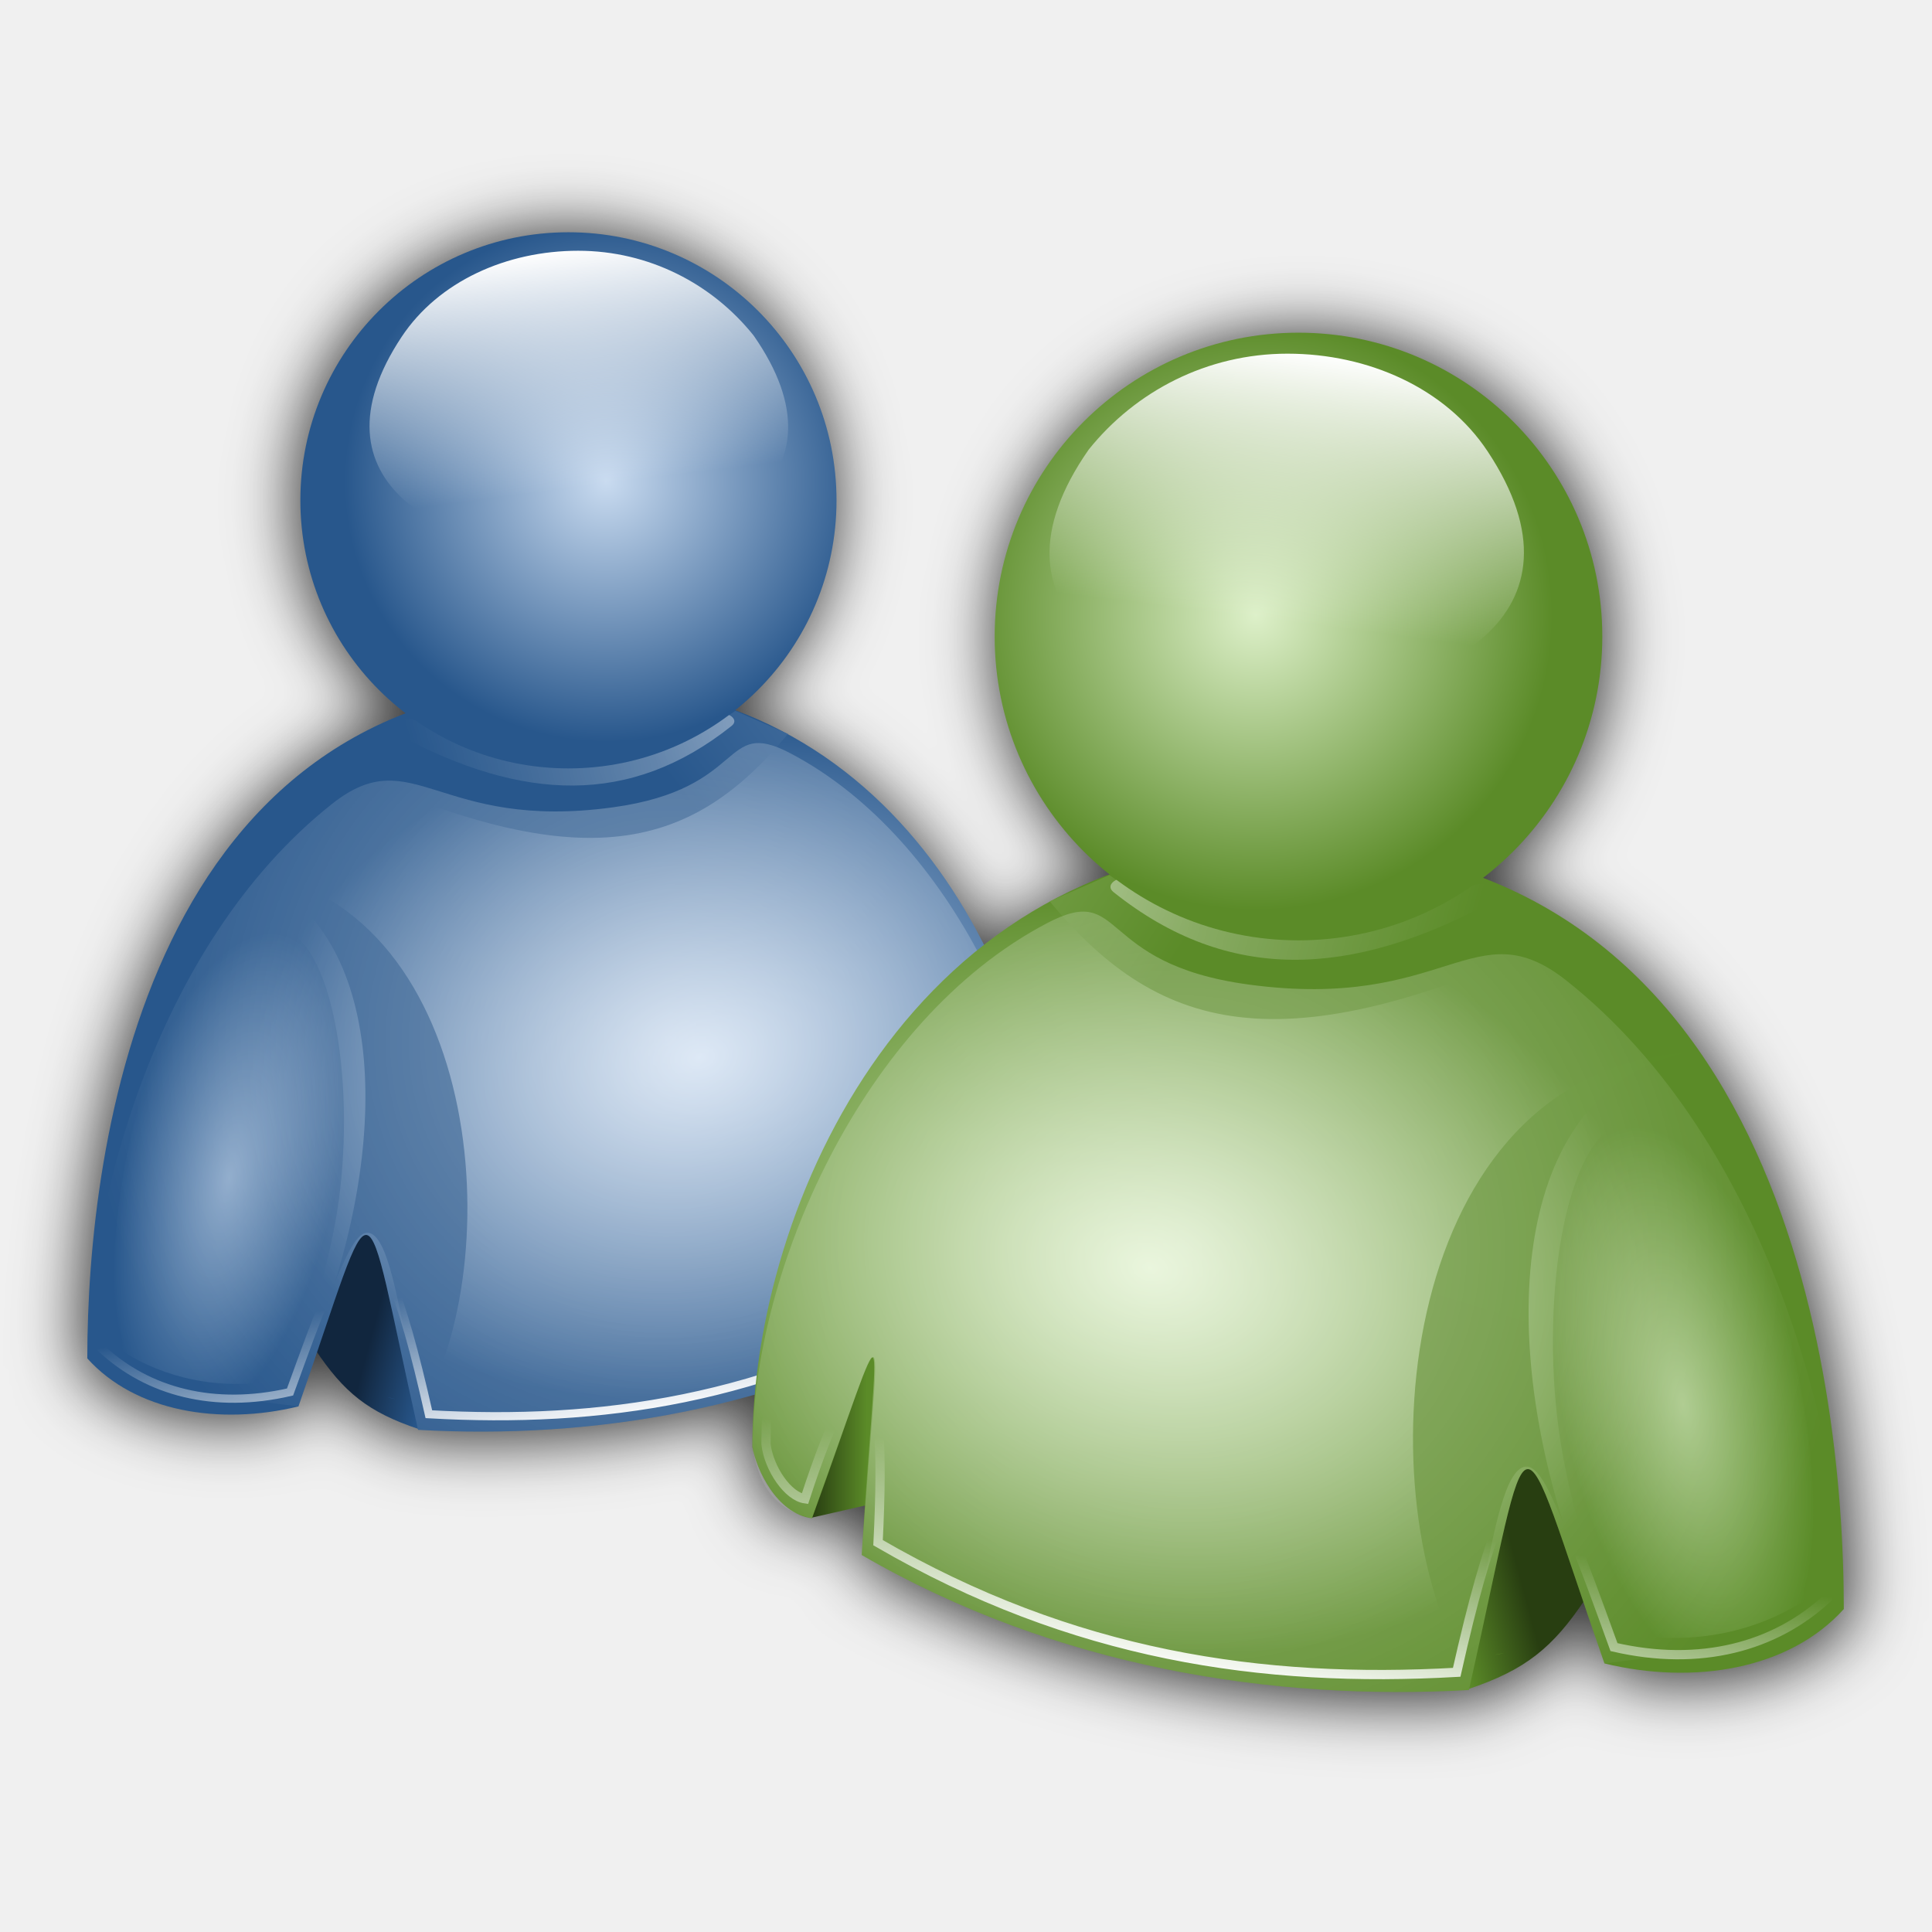
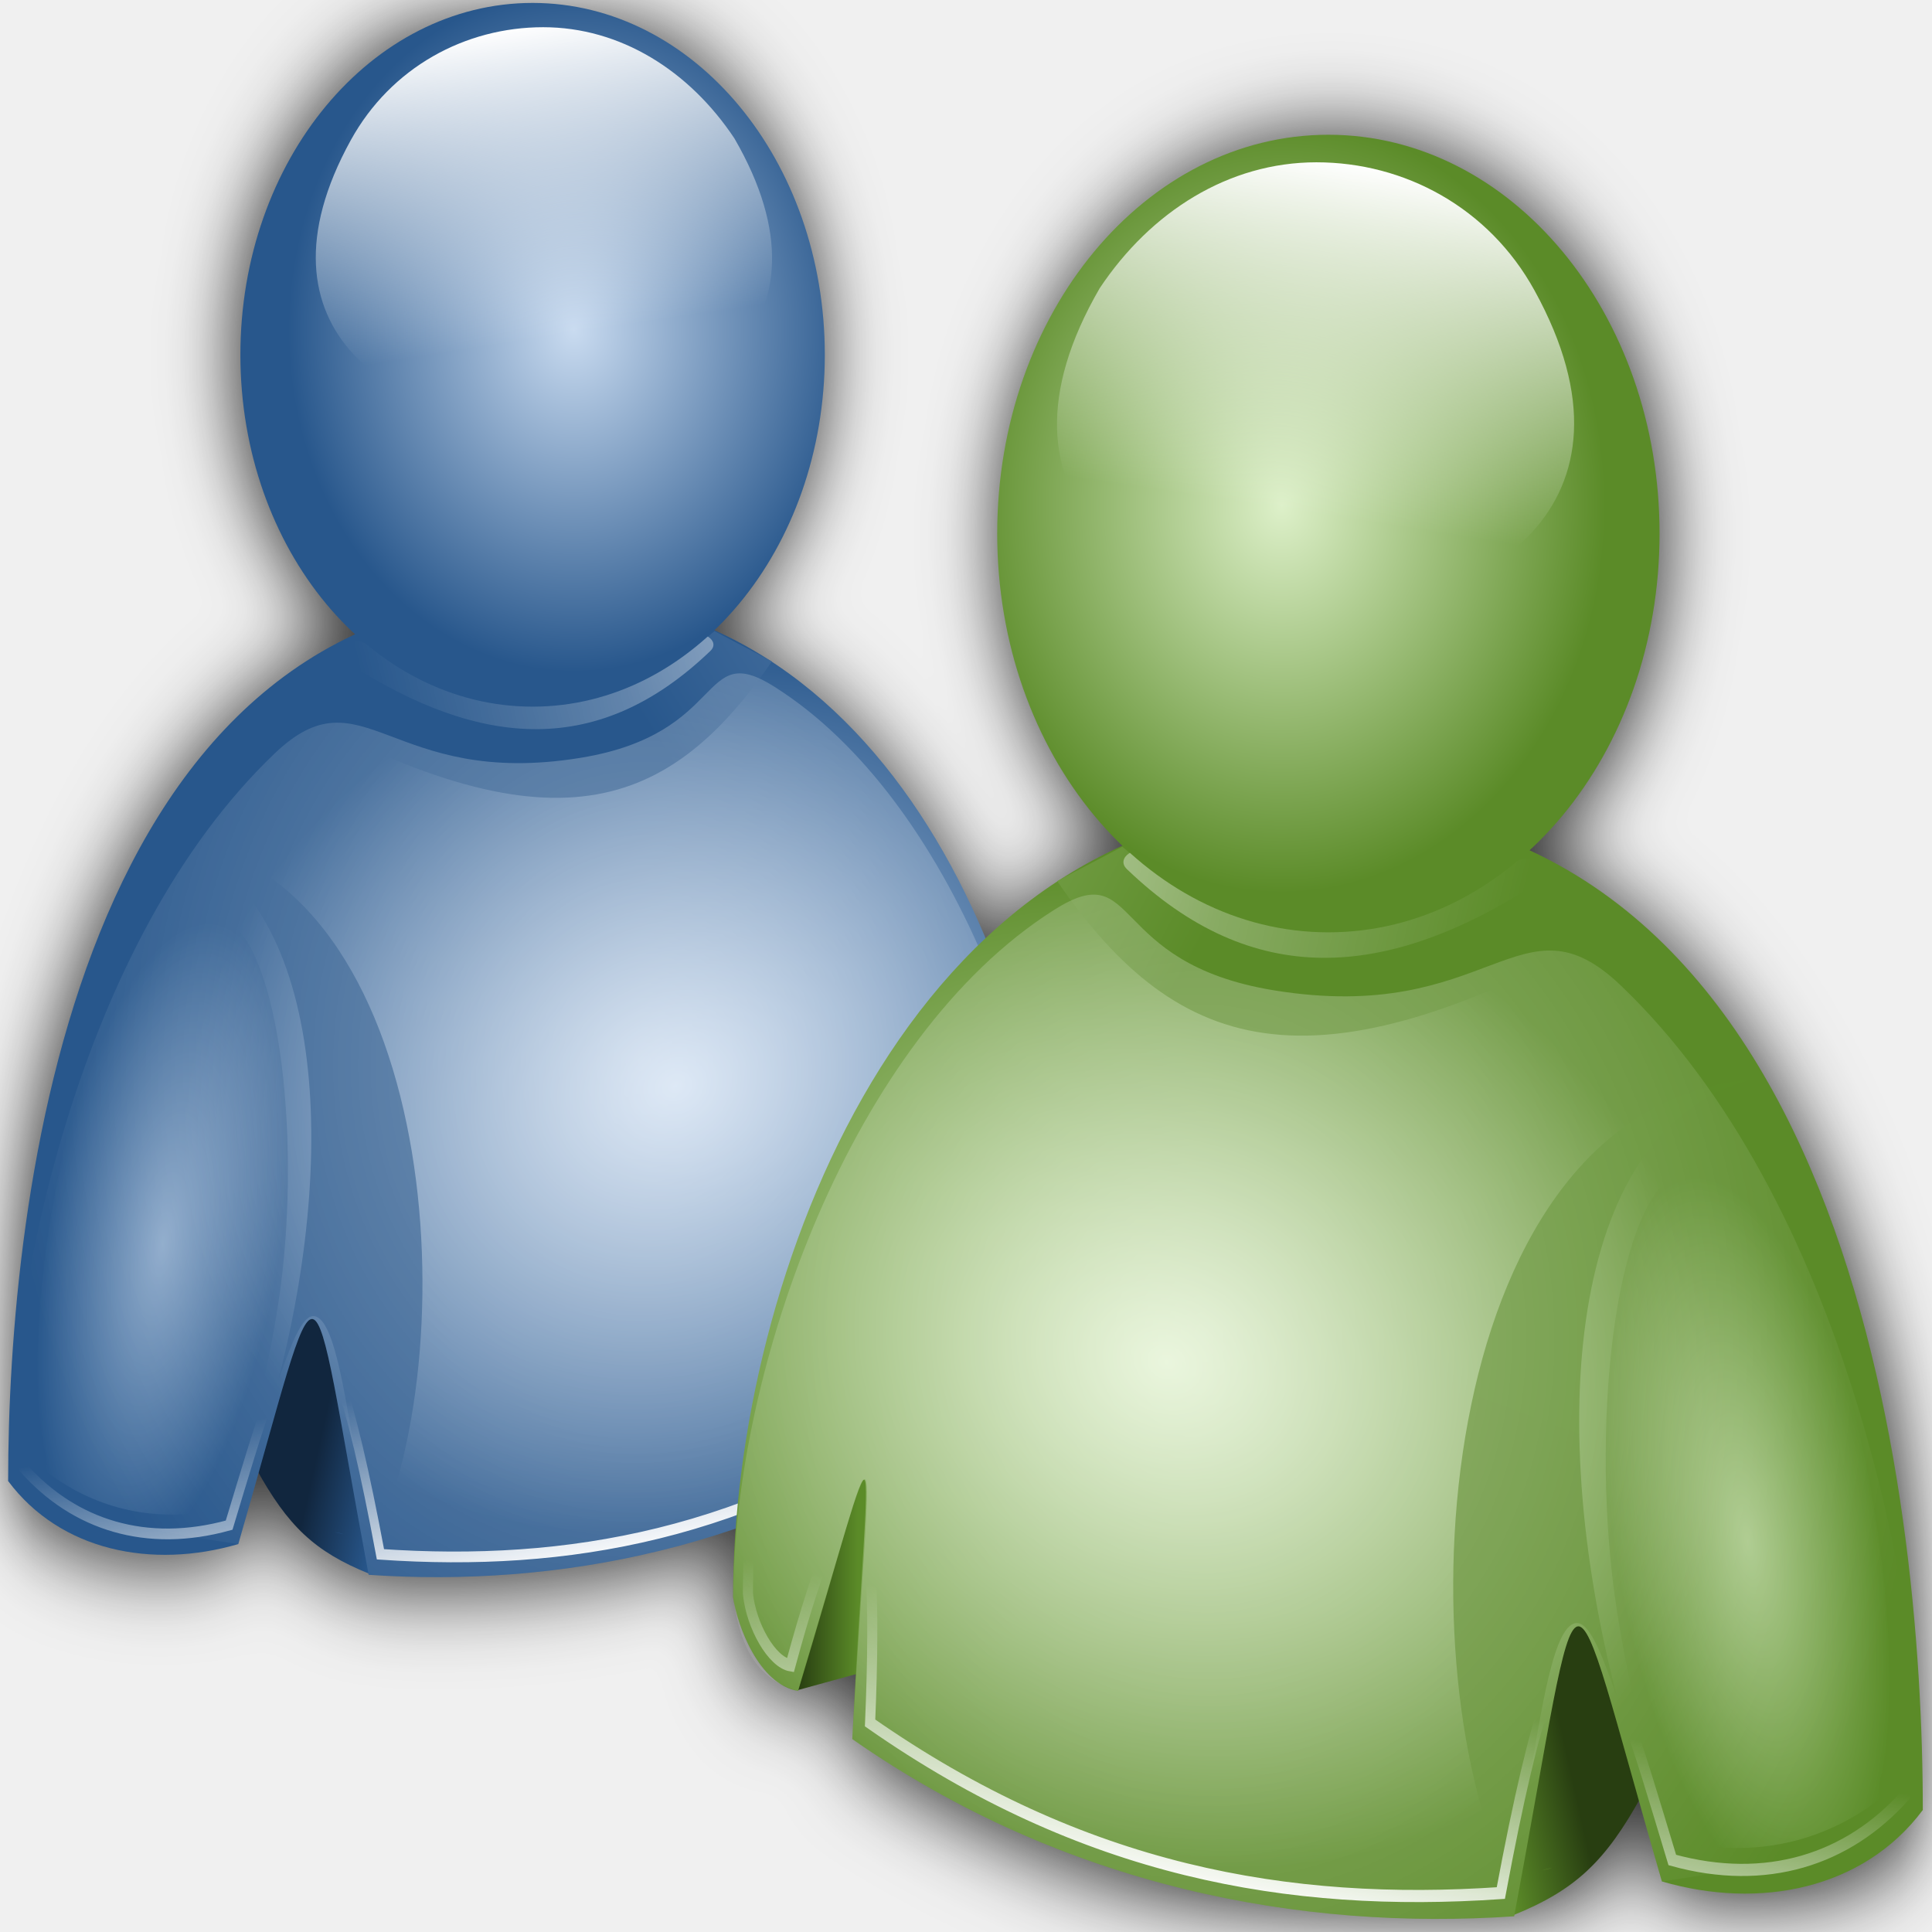
- <svg xmlns="http://www.w3.org/2000/svg" xmlns:xlink="http://www.w3.org/1999/xlink" width="48px" height="48px" id="svg1872">
+ <svg xmlns="http://www.w3.org/2000/svg" xmlns:xlink="http://www.w3.org/1999/xlink" width="72" height="72" id="svg1872" version="1.0">
  <defs id="defs1874">
    <linearGradient id="linearGradient25399">
      <stop id="stop25401" offset="0" style="stop-color:#283e11;stop-opacity:1;" />
      <stop id="stop25403" offset="1" style="stop-color:#5b8b28;stop-opacity:1;" />
    </linearGradient>
    <linearGradient id="linearGradient17246">
      <stop style="stop-color:#5b8c28;stop-opacity:1;" offset="0" id="stop17248" />
      <stop style="stop-color:#5b8b28;stop-opacity:1;" offset="1" id="stop17250" />
    </linearGradient>
    <linearGradient id="linearGradient2877">
      <stop style="stop-color:#ddf0c9;stop-opacity:1;" offset="0" id="stop2879" />
      <stop style="stop-color:#5b8b28;stop-opacity:1;" offset="1" id="stop2881" />
    </linearGradient>
    <linearGradient xlink:href="#linearGradient2216" id="linearGradient8845" gradientUnits="userSpaceOnUse" x1="24" y1="45.344" x2="24" y2="22.093" />
    <linearGradient xlink:href="#linearGradient2216" id="linearGradient8843" gradientUnits="userSpaceOnUse" x1="24" y1="45.344" x2="24" y2="22.093" />
    <linearGradient y2="22.093" x2="24" y1="45.344" x1="24" gradientUnits="userSpaceOnUse" id="linearGradient3387" xlink:href="#linearGradient2216" />
    <linearGradient y2="22.093" x2="24" y1="45.344" x1="24" gradientUnits="userSpaceOnUse" id="linearGradient3383" xlink:href="#linearGradient2216" />
    <linearGradient y2="22.093" x2="24" y1="45.344" x1="24" gradientUnits="userSpaceOnUse" id="linearGradient3365" xlink:href="#linearGradient2216" />
    <linearGradient id="linearGradient2216">
      <stop id="stop2218" offset="0" style="stop-color:#ffffff;stop-opacity:1;" />
      <stop id="stop2220" offset="1" style="stop-color:#41679b;stop-opacity:1;" />
    </linearGradient>
    <linearGradient id="linearGradient3181">
      <stop id="stop3183" offset="0" style="stop-color:white;stop-opacity:1;" />
      <stop id="stop3185" offset="1" style="stop-color:white;stop-opacity:0;" />
    </linearGradient>
    <linearGradient id="linearGradient3104">
      <stop style="stop-color:white;stop-opacity:1;" offset="0" id="stop3106" />
      <stop style="stop-color:white;stop-opacity:0;" offset="1" id="stop3108" />
    </linearGradient>
    <linearGradient id="linearGradient18483">
      <stop id="stop18485" offset="0" style="stop-color:white;stop-opacity:1;" />
      <stop id="stop18487" offset="1" style="stop-color:white;stop-opacity:0;" />
    </linearGradient>
    <linearGradient id="linearGradient2823">
      <stop style="stop-color:#11263e;stop-opacity:1;" offset="0" id="stop2825" />
      <stop style="stop-color:#28578c;stop-opacity:1;" offset="1" id="stop2827" />
    </linearGradient>
    <linearGradient id="linearGradient4599">
      <stop style="stop-color:#28578c;stop-opacity:1;" offset="0" id="stop4601" />
      <stop style="stop-color:#28578c;stop-opacity:1;" offset="1" id="stop4603" />
    </linearGradient>
    <linearGradient id="linearGradient2857">
      <stop style="stop-color:#c9dbf0;stop-opacity:1;" offset="0" id="stop2859" />
      <stop style="stop-color:#28578c;stop-opacity:1;" offset="1" id="stop2861" />
    </linearGradient>
    <linearGradient xlink:href="#linearGradient2216" id="linearGradient2084" gradientUnits="userSpaceOnUse" x1="24" y1="45.344" x2="24" y2="22.093" />
    <linearGradient xlink:href="#linearGradient2216" id="linearGradient2086" gradientUnits="userSpaceOnUse" x1="24" y1="45.344" x2="24" y2="22.093" />
    <linearGradient xlink:href="#linearGradient2216" id="linearGradient2088" gradientUnits="userSpaceOnUse" x1="24" y1="45.344" x2="24" y2="22.093" />
    <linearGradient xlink:href="#linearGradient2216" id="linearGradient2090" gradientUnits="userSpaceOnUse" x1="24" y1="45.344" x2="24" y2="22.093" />
    <linearGradient xlink:href="#linearGradient2216" id="linearGradient2092" gradientUnits="userSpaceOnUse" x1="24" y1="45.344" x2="24" y2="22.093" />
    <linearGradient xlink:href="#linearGradient2216" id="linearGradient21701" gradientUnits="userSpaceOnUse" x1="24" y1="45.344" x2="24" y2="22.093" />
    <linearGradient xlink:href="#linearGradient2216" id="linearGradient21703" gradientUnits="userSpaceOnUse" x1="24" y1="45.344" x2="24" y2="22.093" />
    <linearGradient xlink:href="#linearGradient2216" id="linearGradient21705" gradientUnits="userSpaceOnUse" x1="24" y1="45.344" x2="24" y2="22.093" />
    <linearGradient xlink:href="#linearGradient2216" id="linearGradient21707" gradientUnits="userSpaceOnUse" x1="24" y1="45.344" x2="24" y2="22.093" />
    <linearGradient xlink:href="#linearGradient2216" id="linearGradient21709" gradientUnits="userSpaceOnUse" x1="24" y1="45.344" x2="24" y2="22.093" />
    <linearGradient xlink:href="#linearGradient2823" id="linearGradient27369" gradientUnits="userSpaceOnUse" gradientTransform="matrix(-0.6756495,0,0,0.6756495,30.58842,5.101036)" x1="30.161" y1="36.096" x2="27.732" y2="36.747" />
    <linearGradient xlink:href="#linearGradient2823" id="linearGradient27371" gradientUnits="userSpaceOnUse" gradientTransform="matrix(-0.6756495,0,0,0.6756495,30.42675,4.993965)" x1="8.344" y1="37.438" x2="10.125" y2="37.438" />
    <radialGradient xlink:href="#linearGradient2857" id="radialGradient27373" gradientUnits="userSpaceOnUse" gradientTransform="matrix(-0.6196097,0.1254528,9.1638381e-2,0.4525995,26.60541,7.683949)" cx="20.145" cy="35.484" fx="20.145" fy="35.484" r="18" />
    <linearGradient xlink:href="#linearGradient4599" id="linearGradient27375" gradientUnits="userSpaceOnUse" gradientTransform="matrix(-0.6756495,0,0,0.6756495,30.37728,4.538638)" x1="35.543" y1="23.287" x2="28.829" y2="45" />
    <linearGradient xlink:href="#linearGradient3104" id="linearGradient27377" gradientUnits="userSpaceOnUse" gradientTransform="matrix(-0.6756495,0,0,0.6756495,30.48647,4.921877)" x1="18.678" y1="44.429" x2="19.653" y2="38.62" />
    <linearGradient xlink:href="#linearGradient2857" id="linearGradient27379" gradientUnits="userSpaceOnUse" gradientTransform="matrix(-0.6502013,0,0,0.6972362,29.56174,4.100947)" x1="-9.525" y1="0.072" x2="18.902" y2="23.053" />
    <radialGradient xlink:href="#linearGradient2857" id="radialGradient27381" gradientUnits="userSpaceOnUse" gradientTransform="matrix(-0.5592972,-0.1182496,-0.275561,1.303346,36.0391,-13.6624)" cx="36.407" cy="36.239" fx="36.407" fy="36.239" r="4.642" />
    <linearGradient xlink:href="#linearGradient18483" id="linearGradient27383" gradientUnits="userSpaceOnUse" gradientTransform="matrix(-0.6502013,0,0,0.6972362,29.37161,4.008854)" x1="-1.434" y1="10.88" x2="29.667" y2="20.197" />
    <radialGradient xlink:href="#linearGradient2857" id="radialGradient27385" gradientUnits="userSpaceOnUse" gradientTransform="matrix(0.977319,0,0,0.97117,6.415781,0.474181)" cx="7.8" cy="15.865" fx="7.8" fy="15.865" r="9.857" />
    <linearGradient xlink:href="#linearGradient3181" id="linearGradient27387" gradientUnits="userSpaceOnUse" gradientTransform="matrix(-0.5686373,0,0,0.5749289,23.1376,2.369854)" x1="16.682" y1="6.714" x2="15.4" y2="16.954" />
    <radialGradient xlink:href="#linearGradient3181" id="radialGradient27389" gradientUnits="userSpaceOnUse" gradientTransform="matrix(-0.7791309,0.2141829,0.2091063,0.7606656,25.58685,-3.627759)" cx="20.363" cy="32.945" fx="20.363" fy="32.945" r="18" />
    <linearGradient xlink:href="#linearGradient25399" id="linearGradient27391" gradientUnits="userSpaceOnUse" gradientTransform="matrix(0.765748,0,0,0.765748,13.59929,7.507189)" x1="30.161" y1="36.096" x2="27.732" y2="36.747" />
    <linearGradient xlink:href="#linearGradient25399" id="linearGradient27393" gradientUnits="userSpaceOnUse" gradientTransform="matrix(0.765748,0,0,0.765748,13.78251,7.385841)" x1="8.344" y1="37.438" x2="10.125" y2="37.438" />
    <radialGradient xlink:href="#linearGradient2877" id="radialGradient27395" gradientUnits="userSpaceOnUse" gradientTransform="matrix(0.7022353,0.142182,-0.1038584,0.5129541,18.11344,10.43454)" cx="20.145" cy="35.484" fx="20.145" fy="35.484" r="18" />
    <linearGradient xlink:href="#linearGradient17246" id="linearGradient27397" gradientUnits="userSpaceOnUse" gradientTransform="matrix(0.765748,0,0,0.765748,13.83858,6.869795)" x1="35.543" y1="23.287" x2="28.829" y2="45" />
    <linearGradient xlink:href="#linearGradient3104" id="linearGradient27399" gradientUnits="userSpaceOnUse" gradientTransform="matrix(0.765748,0,0,0.765748,13.71483,7.30414)" x1="18.678" y1="44.429" x2="19.653" y2="38.62" />
    <linearGradient xlink:href="#linearGradient2877" id="linearGradient27401" gradientUnits="userSpaceOnUse" gradientTransform="matrix(0.7369063,0,0,0.7902133,14.76287,6.373738)" x1="-6.434" y1="5.344" x2="18.902" y2="23.053" />
    <radialGradient xlink:href="#linearGradient2877" id="radialGradient27403" gradientUnits="userSpaceOnUse" gradientTransform="matrix(0.63388,-0.1340183,0.3123073,1.477148,7.421754,-13.75837)" cx="36.407" cy="36.239" fx="36.407" fy="36.239" r="4.642" />
    <linearGradient xlink:href="#linearGradient18483" id="linearGradient27405" gradientUnits="userSpaceOnUse" gradientTransform="matrix(0.7369063,0,0,0.7902133,14.97836,6.269365)" x1="-1.434" y1="10.88" x2="29.667" y2="20.197" />
    <radialGradient xlink:href="#linearGradient2877" id="radialGradient27407" gradientUnits="userSpaceOnUse" gradientTransform="matrix(0.977319,0,0,0.97117,6.415781,0.474181)" cx="7.8" cy="15.865" fx="7.8" fy="15.865" r="9.857" />
    <linearGradient xlink:href="#linearGradient3181" id="linearGradient27409" gradientUnits="userSpaceOnUse" gradientTransform="matrix(0.6444657,0,0,0.6515962,22.04368,4.411802)" x1="16.682" y1="6.714" x2="15.4" y2="16.954" />
    <radialGradient xlink:href="#linearGradient3181" id="radialGradient27411" gradientUnits="userSpaceOnUse" gradientTransform="matrix(0.8830287,0.2427443,-0.2369909,0.8621011,19.26782,-2.385598)" cx="20.363" cy="32.945" fx="20.363" fy="32.945" r="18" />
    <filter id="filter28382">
      <feGaussianBlur stdDeviation="0.835" id="feGaussianBlur28384" />
    </filter>
  </defs>
-   <g id="layer1">
-     <path style="opacity:0.8;fill:#000000;fill-opacity:1;fill-rule:evenodd;stroke:none;stroke-width:1px;stroke-linecap:butt;stroke-linejoin:miter;stroke-opacity:1;filter:url(#filter28382)" d="M 13.703,5.053 C 9.864,5.053 6.734,8.182 6.734,12.021 C 6.734,14.271 7.795,16.281 9.453,17.553 C 2.316,20.318 1.203,29.64 1.203,34.271 C 2.448,35.654 4.646,36.019 6.703,35.521 C 6.917,34.91 7.007,34.634 7.172,34.146 C 7.892,35.2 8.522,35.688 9.797,36.115 C 9.8,36.128 9.794,36.133 9.797,36.146 C 12.582,36.304 15.575,36.071 18.516,35.24 C 18.476,35.698 18.453,36.149 18.453,36.584 C 18.469,36.672 18.511,36.786 18.547,36.896 C 18.66,37.381 18.868,37.839 19.328,38.146 C 19.345,38.16 19.374,38.165 19.391,38.178 C 19.468,38.225 19.549,38.264 19.641,38.303 C 19.654,38.309 19.658,38.328 19.672,38.334 C 19.777,38.376 19.891,38.399 20.016,38.428 C 20.02,38.415 20.011,38.409 20.016,38.396 L 21.391,38.084 C 21.355,38.552 21.335,38.805 21.297,39.365 C 26.361,42.303 31.997,43.182 37.047,42.896 C 37.05,42.883 37.044,42.878 37.047,42.865 C 38.505,42.376 39.19,41.802 40.016,40.584 C 40.208,41.152 40.327,41.488 40.578,42.209 C 42.91,42.773 45.386,42.338 46.797,40.771 C 46.797,36.115 45.79,27.273 39.922,23.146 L 39.891,23.115 C 39.153,22.601 38.352,22.182 37.453,21.834 C 39.327,20.392 40.516,18.097 40.516,15.553 C 40.516,11.201 36.992,7.678 32.641,7.678 C 28.289,7.678 24.766,11.201 24.766,15.553 C 24.766,18.047 25.893,20.295 27.703,21.74 C 26.507,22.189 25.437,22.808 24.484,23.553 C 23.368,21.331 21.686,19.333 19.391,18.084 L 19.234,18.021 C 18.847,17.818 18.437,17.648 18.016,17.49 C 19.622,16.216 20.641,14.23 20.641,12.021 C 20.641,8.182 17.542,5.053 13.703,5.053 z " id="path2395" transform="matrix(0.9650446,0,0,0.9650446,0.8389295,0.8389296)" />
+   <g id="layer1" transform="translate(-1.973099,29.71489)">
+     <path style="opacity:0.8;fill:#000000;fill-opacity:1;fill-rule:evenodd;stroke:none;stroke-width:1px;stroke-linecap:butt;stroke-linejoin:miter;stroke-opacity:1;filter:url(#filter28382)" d="M 13.703,5.053 C 9.864,5.053 6.734,8.182 6.734,12.021 C 6.734,14.271 7.795,16.281 9.453,17.553 C 2.316,20.318 1.203,29.64 1.203,34.271 C 2.448,35.654 4.646,36.019 6.703,35.521 C 6.917,34.91 7.007,34.634 7.172,34.146 C 7.892,35.2 8.522,35.688 9.797,36.115 C 9.8,36.128 9.794,36.133 9.797,36.146 C 12.582,36.304 15.575,36.071 18.516,35.24 C 18.476,35.698 18.453,36.149 18.453,36.584 C 18.469,36.672 18.511,36.786 18.547,36.896 C 18.66,37.381 18.868,37.839 19.328,38.146 C 19.345,38.16 19.374,38.165 19.391,38.178 C 19.468,38.225 19.549,38.264 19.641,38.303 C 19.654,38.309 19.658,38.328 19.672,38.334 C 19.777,38.376 19.891,38.399 20.016,38.428 C 20.02,38.415 20.011,38.409 20.016,38.396 L 21.391,38.084 C 21.355,38.552 21.335,38.805 21.297,39.365 C 26.361,42.303 31.997,43.182 37.047,42.896 C 37.05,42.883 37.044,42.878 37.047,42.865 C 38.505,42.376 39.19,41.802 40.016,40.584 C 40.208,41.152 40.327,41.488 40.578,42.209 C 42.91,42.773 45.386,42.338 46.797,40.771 C 46.797,36.115 45.79,27.273 39.922,23.146 L 39.891,23.115 C 39.153,22.601 38.352,22.182 37.453,21.834 C 39.327,20.392 40.516,18.097 40.516,15.553 C 40.516,11.201 36.992,7.678 32.641,7.678 C 28.289,7.678 24.766,11.201 24.766,15.553 C 24.766,18.047 25.893,20.295 27.703,21.74 C 26.507,22.189 25.437,22.808 24.484,23.553 C 23.368,21.331 21.686,19.333 19.391,18.084 L 19.234,18.021 C 18.847,17.818 18.437,17.648 18.016,17.49 C 19.622,16.216 20.641,14.23 20.641,12.021 C 20.641,8.182 17.542,5.053 13.703,5.053 z " id="path2395" transform="matrix(1.577912,0,0,1.899994,0.1015524,-39.31475)" />
    <g style="display:inline" id="g3367" transform="matrix(0.6497517,0,0,0.6497517,-1.330875,28.06641)">
      <g id="g3369">
        <g id="g3371">
          <g id="g3373">
            <g id="g3375">
              <g style="fill:url(#linearGradient21701);fill-opacity:1;stroke:#009500;stroke-width:0.2;stroke-miterlimit:4;stroke-dasharray:none;stroke-opacity:1" id="g3377" />
              <g style="fill:url(#linearGradient21703);fill-opacity:1;stroke:#009500;stroke-width:0.2;stroke-miterlimit:4;stroke-dasharray:none;stroke-opacity:1;display:inline" transform="matrix(-1,0,0,1,48.12775,-2.505096e-2)" id="g3381" />
            </g>
          </g>
        </g>
      </g>
    </g>
    <g id="g8817" transform="matrix(0.5246557,0,0,0.4626031,1.410141,56.97699)">
      <g id="g8819">
        <g id="g8821">
          <g style="fill:url(#linearGradient21705);fill-opacity:1;stroke:#009500;stroke-width:0.2;stroke-miterlimit:4;stroke-dasharray:none;stroke-opacity:1" id="g8823" />
          <g style="fill:url(#linearGradient21707);fill-opacity:1;stroke:#009500;stroke-width:0.2;stroke-miterlimit:4;stroke-dasharray:none;stroke-opacity:1;display:inline" id="g8825" transform="matrix(-1,0,0,1,48.12775,-2.505096e-2)" />
        </g>
      </g>
    </g>
    <g style="fill:url(#linearGradient21709);fill-opacity:1;stroke:#009500;stroke-width:0.2;stroke-miterlimit:4;stroke-dasharray:none;stroke-opacity:1;display:inline" id="g3359" transform="matrix(0.6497517,0,0,0.6497517,-28.11449,36.88173)" />
-     <g id="g26374">
+     <g id="g26374" transform="matrix(1.635066,0,0,1.968815,-1.270153,-40.96644)">
      <path id="path3822" d="M 10.403,35.505 C 12.496,31.551 11.764,22.27 5.758,21.781 C 9.651,22.717 10.095,28.027 7.827,33.521 C 8.545,34.597 9.144,35.083 10.403,35.505 z " style="fill:url(#linearGradient27369);fill-opacity:1;fill-rule:evenodd;stroke:none;stroke-width:1px;stroke-linecap:butt;stroke-linejoin:miter;stroke-opacity:1" />
      <path id="path4709" d="M 24.789,31.745 L 23.333,27.595 L 23.586,31.471 L 24.789,31.745 z " style="fill:url(#linearGradient27371);fill-opacity:1;fill-rule:evenodd;stroke:none;stroke-width:1px;stroke-linecap:butt;stroke-linejoin:miter;stroke-opacity:1" />
      <rect transform="scale(-1,1)" height="17.839" x="-25.82" y="17.43" width="23.109" id="rect3343" style="fill:none;stroke:none" />
      <path id="path3819" d="M 2.169,33.749 C 3.361,35.073 5.446,35.419 7.415,34.942 C 9.424,29.188 8.951,29.148 10.386,35.524 C 14.653,35.766 19.419,35.047 23.698,32.564 C 23.35,26.953 23.022,26.91 24.787,31.761 C 25.575,31.655 26.009,30.673 26.095,30.197 C 26.095,24.84 22.541,17.019 14.475,16.974 C 3.642,16.915 2.169,28.493 2.169,33.749 z " style="color:#000000;fill:url(#radialGradient27373);fill-opacity:1;fill-rule:nonzero;stroke:#ff0000;stroke-width:0.338;stroke-linecap:round;stroke-linejoin:round;marker:none;marker-start:none;marker-mid:none;marker-end:none;stroke-miterlimit:4;stroke-dashoffset:0;stroke-opacity:0;visibility:visible;display:inline;overflow:visible" />
      <path id="path10075" d="M 5.653,21.557 C 11.925,22.033 12.69,31.086 10.504,34.943 C 10.479,34.937 10.463,34.928 10.438,34.922 C 10.396,34.67 10.288,34.187 10.085,33.254 C 9.842,32.14 9.596,30.589 9.106,30.628 C 8.818,30.651 8.536,31.369 8.321,31.854 C 9.806,27.093 9.205,22.354 5.653,21.557 z M 9.622,34.716 C 9.688,34.729 9.762,34.735 9.82,34.758 C 9.759,34.741 9.681,34.733 9.622,34.716 z " style="fill:url(#linearGradient27375);fill-opacity:1;fill-rule:evenodd;stroke:none;stroke-width:1px;stroke-linecap:butt;stroke-linejoin:miter;stroke-opacity:1;display:inline" />
      <path id="path17166" d="M 2.527,33.51 C 3.677,34.581 5.321,35.018 7.206,34.584 C 8.624,30.688 9.22,28.759 10.655,35.136 C 14.922,35.378 19.061,34.778 23.34,32.295 C 23.121,27.997 23.717,27.58 24.942,31.333 C 25.312,31.281 25.729,30.679 25.796,30.137 C 25.796,26.435 24.072,22.508 20.462,19.567 C 18.198,17.722 18.4,20.273 14.355,20.498 C 11.411,20.662 10.405,19.118 8.684,20.464 C 4.084,24.064 2.527,29.685 2.527,33.51 z " style="color:#000000;fill:none;fill-opacity:1;fill-rule:nonzero;stroke:url(#linearGradient27377);stroke-width:0.203;stroke-linecap:butt;stroke-linejoin:miter;marker:none;marker-start:none;marker-mid:none;marker-end:none;stroke-miterlimit:4;stroke-dasharray:none;stroke-dashoffset:0;stroke-opacity:1;visibility:visible;display:inline;overflow:visible" />
      <path id="rect2051" d="M 18.268,17.662 C 16.116,19.16 13.569,19.807 9.927,17.799 L 7.97,18.849 C 14.363,21.881 17.119,21.2 19.577,18.235 L 18.268,17.662 z " style="fill:url(#linearGradient27379);fill-opacity:1;fill-rule:evenodd;stroke:#ffffff;stroke-width:0.487;stroke-miterlimit:4;stroke-opacity:0;display:inline" />
      <path id="path7396" d="M 7.023,23.062 C 8.409,23.544 8.865,27.502 8.325,30.395 C 8.056,31.832 7.666,33.144 6.937,34.3 C 5.395,34.551 4.076,34.229 3.03,33.565 C 3.032,33.452 3.066,33.385 3.03,33.269 C 2.211,30.631 4.068,22.289 7.023,23.062 z " style="opacity:0.6;fill:url(#radialGradient27381);fill-opacity:1;fill-rule:evenodd;stroke:#ffffff;stroke-width:0.564;stroke-miterlimit:4;stroke-opacity:0;display:inline" />
      <path id="path17594" d="M 17.733,17.77 C 15.878,19.022 13.501,18.932 10.26,17.877 C 9.892,17.757 9.753,18.18 9.92,18.269 C 12.966,19.896 15.653,20.047 18.175,18.036 C 18.418,17.842 17.963,17.615 17.733,17.77 z " style="fill:url(#linearGradient27383);fill-opacity:1;fill-rule:evenodd;stroke:#ffffff;stroke-width:0.487;stroke-miterlimit:4;stroke-opacity:0;display:inline" />
      <path transform="matrix(-0.6756495,0,0,0.6756495,24.54713,1.23449)" d="M 25.286 16.571 A 9.857 9.857 0 1 1  5.571,16.571 A 9.857 9.857 0 1 1  25.286 16.571 z" id="path24653" style="fill:url(#radialGradient27385);fill-opacity:1;fill-rule:evenodd;stroke:none;stroke-width:0.5;stroke-linecap:round;stroke-linejoin:round;stroke-miterlimit:4;stroke-dasharray:none;stroke-dashoffset:0;stroke-opacity:1" />
      <path id="path2197" d="M 18.722,8.334 C 17.694,7.051 16.123,6.23 14.364,6.23 C 12.59,6.23 10.896,6.987 9.979,8.368 C 5.193,15.58 23.701,15.465 18.722,8.334 z " style="fill:url(#linearGradient27387);fill-opacity:1;fill-rule:evenodd;stroke:none;stroke-width:0.2;stroke-linecap:round;stroke-linejoin:round;stroke-miterlimit:4;stroke-dashoffset:0;stroke-opacity:1" />
      <path id="path4975" d="M 2.169,33.749 C 3.657,34.355 5.066,34.659 7.415,34.942 C 9.424,29.188 8.951,29.148 10.386,35.524 C 14.653,35.766 19.419,35.047 23.698,32.564 C 23.32,27.073 22.995,26.781 24.793,31.762 C 25.73,31.547 25.983,30.863 26.09,30.197 C 26.09,26.389 23.707,20.85 19.635,18.714 C 17.903,17.806 18.595,19.598 15.226,20.058 C 10.863,20.654 10.265,18.375 8.246,19.975 C 3.77,23.523 2.169,30.204 2.169,33.749 z " style="opacity:0.4;color:#000000;fill:url(#radialGradient27389);fill-opacity:1;fill-rule:nonzero;stroke:#ff0000;stroke-width:0.338;stroke-linecap:butt;stroke-linejoin:miter;marker:none;marker-start:none;marker-mid:none;marker-end:none;stroke-miterlimit:4;stroke-dashoffset:0;stroke-opacity:0;visibility:visible;display:inline;overflow:visible" />
      <path id="path3006" d="M 36.476,41.966 C 34.104,37.485 34.934,26.965 41.741,26.412 C 37.328,27.472 36.825,33.49 39.395,39.716 C 38.582,40.937 37.903,41.488 36.476,41.966 z " style="fill:url(#linearGradient27391);fill-opacity:1;fill-rule:evenodd;stroke:none;stroke-width:1px;stroke-linecap:butt;stroke-linejoin:miter;stroke-opacity:1" />
      <path id="path3008" d="M 20.172,37.705 L 21.822,33.001 L 21.536,37.394 L 20.172,37.705 z " style="fill:url(#linearGradient27393);fill-opacity:1;fill-rule:evenodd;stroke:none;stroke-width:1px;stroke-linecap:butt;stroke-linejoin:miter;stroke-opacity:1" />
      <rect height="20.217" x="19.003" y="21.48" width="26.19" id="rect3010" style="fill:none;stroke:none" />
      <path id="path3012" d="M 45.809,39.976 C 44.458,41.476 42.095,41.868 39.862,41.328 C 37.586,34.806 38.122,34.76 36.495,41.988 C 31.659,42.261 26.258,41.446 21.409,38.633 C 21.803,32.273 22.175,32.224 20.175,37.722 C 19.281,37.602 18.789,36.49 18.692,35.95 C 18.692,29.878 22.72,21.015 31.862,20.964 C 44.139,20.896 45.809,34.018 45.809,39.976 z " style="color:#000000;fill:url(#radialGradient27395);fill-opacity:1;fill-rule:nonzero;stroke:#ff0000;stroke-width:0.383;stroke-linecap:round;stroke-linejoin:round;marker:none;marker-start:none;marker-mid:none;marker-end:none;stroke-miterlimit:4;stroke-dashoffset:0;stroke-opacity:0;visibility:visible;display:inline;overflow:visible" />
      <path id="path3014" d="M 41.86,26.157 C 34.752,26.697 33.884,36.958 36.362,41.328 C 36.39,41.321 36.409,41.312 36.437,41.305 C 36.484,41.019 36.606,40.472 36.837,39.415 C 37.112,38.152 37.391,36.394 37.946,36.438 C 38.273,36.464 38.592,37.278 38.836,37.827 C 37.153,32.432 37.834,27.061 41.86,26.157 z M 37.362,41.072 C 37.286,41.086 37.203,41.092 37.137,41.118 C 37.207,41.099 37.295,41.091 37.362,41.072 z " style="fill:url(#linearGradient27397);fill-opacity:1;fill-rule:evenodd;stroke:none;stroke-width:1px;stroke-linecap:butt;stroke-linejoin:miter;stroke-opacity:1;display:inline" />
      <path id="path3016" d="M 45.402,39.705 C 44.099,40.918 42.236,41.414 40.099,40.922 C 38.493,36.506 37.817,34.32 36.191,41.548 C 31.355,41.822 26.664,41.142 21.815,38.328 C 22.062,33.457 21.387,32.984 19.999,37.237 C 19.579,37.178 19.106,36.496 19.031,35.882 C 19.031,31.687 20.985,27.236 25.076,23.902 C 27.642,21.811 27.413,24.702 31.997,24.957 C 35.334,25.143 36.474,23.393 38.424,24.919 C 43.638,28.999 45.402,35.369 45.402,39.705 z " style="color:#000000;fill:none;fill-opacity:1;fill-rule:nonzero;stroke:url(#linearGradient27399);stroke-width:0.23;stroke-linecap:butt;stroke-linejoin:miter;marker:none;marker-start:none;marker-mid:none;marker-end:none;stroke-miterlimit:4;stroke-dasharray:none;stroke-dashoffset:0;stroke-opacity:1;visibility:visible;display:inline;overflow:visible" />
      <path id="path3018" d="M 27.563,21.743 C 30.002,23.441 32.888,24.174 37.015,21.899 L 39.234,23.088 C 31.989,26.524 28.865,25.753 26.079,22.393 L 27.563,21.743 z " style="fill:url(#linearGradient27401);fill-opacity:1;fill-rule:evenodd;stroke:#ffffff;stroke-width:0.552;stroke-miterlimit:4;stroke-opacity:0;display:inline" />
      <path id="path3020" d="M 40.307,27.863 C 38.736,28.41 38.22,32.895 38.832,36.174 C 39.136,37.803 39.578,39.29 40.404,40.599 C 42.152,40.884 43.647,40.52 44.832,39.767 C 44.831,39.638 44.791,39.563 44.832,39.432 C 45.76,36.441 43.657,26.987 40.307,27.863 z " style="opacity:0.6;fill:url(#radialGradient27403);fill-opacity:1;fill-rule:evenodd;stroke:#ffffff;stroke-width:0.639;stroke-miterlimit:4;stroke-opacity:0;display:inline" />
      <path id="path3022" d="M 28.169,21.866 C 30.271,23.285 32.965,23.182 36.639,21.986 C 37.056,21.851 37.213,22.33 37.023,22.431 C 33.572,24.275 30.526,24.446 27.669,22.167 C 27.392,21.947 27.908,21.69 28.169,21.866 z " style="fill:url(#linearGradient27405);fill-opacity:1;fill-rule:evenodd;stroke:#ffffff;stroke-width:0.552;stroke-miterlimit:4;stroke-opacity:0;display:inline" />
      <path transform="matrix(0.765748,0,0,0.765748,20.44619,3.125037)" d="M 25.286 16.571 A 9.857 9.857 0 1 1  5.571,16.571 A 9.857 9.857 0 1 1  25.286 16.571 z" id="path3024" style="fill:url(#radialGradient27407);fill-opacity:1;fill-rule:evenodd;stroke:none;stroke-width:0.5;stroke-linecap:round;stroke-linejoin:round;stroke-miterlimit:4;stroke-dasharray:none;stroke-dashoffset:0;stroke-opacity:1" />
      <path id="path3028" d="M 27.048,11.171 C 28.213,9.717 29.993,8.787 31.987,8.787 C 33.998,8.787 35.918,9.645 36.957,11.21 C 42.381,19.383 21.406,19.253 27.048,11.171 z " style="fill:url(#linearGradient27409);fill-opacity:1;fill-rule:evenodd;stroke:none;stroke-width:0.2;stroke-linecap:round;stroke-linejoin:round;stroke-miterlimit:4;stroke-dashoffset:0;stroke-opacity:1" />
      <path id="path3030" d="M 45.809,39.976 C 44.122,40.662 42.526,41.007 39.862,41.328 C 37.586,34.806 38.122,34.76 36.495,41.988 C 31.659,42.261 26.258,41.446 21.409,38.633 C 21.837,32.409 22.205,32.078 20.168,37.723 C 19.106,37.479 18.819,36.704 18.698,35.95 C 18.698,31.634 21.398,25.357 26.013,22.936 C 27.976,21.906 27.192,23.938 31.01,24.459 C 35.956,25.134 36.633,22.552 38.921,24.365 C 43.994,28.386 45.809,35.958 45.809,39.976 z " style="opacity:0.4;color:#000000;fill:url(#radialGradient27411);fill-opacity:1;fill-rule:nonzero;stroke:#ff0000;stroke-width:0.383;stroke-linecap:butt;stroke-linejoin:miter;marker:none;marker-start:none;marker-mid:none;marker-end:none;stroke-miterlimit:4;stroke-dashoffset:0;stroke-opacity:0;visibility:visible;display:inline;overflow:visible" />
    </g>
    <g style="display:inline" id="g2002" transform="matrix(0.678548,0,0,0.678548,50.31808,12.21872)">
      <g id="g2004">
        <g id="g2006">
          <g id="g2008">
            <g id="g2010">
              <g style="fill:url(#linearGradient2084);fill-opacity:1;stroke:#009500;stroke-width:0.2;stroke-miterlimit:4;stroke-dasharray:none;stroke-opacity:1" id="g2012" />
              <g style="fill:url(#linearGradient2086);fill-opacity:1;stroke:#009500;stroke-width:0.2;stroke-miterlimit:4;stroke-dasharray:none;stroke-opacity:1;display:inline" transform="matrix(-1,0,0,1,48.12775,-2.505096e-2)" id="g2014" />
            </g>
          </g>
        </g>
      </g>
    </g>
    <g id="g2016" transform="matrix(0.547908,0,0,0.483105,53.18058,42.41057)">
      <g id="g2018">
        <g id="g2020">
          <g style="fill:url(#linearGradient2088);fill-opacity:1;stroke:#009500;stroke-width:0.2;stroke-miterlimit:4;stroke-dasharray:none;stroke-opacity:1" id="g2022" />
          <g style="fill:url(#linearGradient2090);fill-opacity:1;stroke:#009500;stroke-width:0.2;stroke-miterlimit:4;stroke-dasharray:none;stroke-opacity:1;display:inline" id="g2024" transform="matrix(-1,0,0,1,48.12775,-2.505096e-2)" />
        </g>
      </g>
    </g>
    <g style="fill:url(#linearGradient2092);fill-opacity:1;stroke:#009500;stroke-width:0.2;stroke-miterlimit:4;stroke-dasharray:none;stroke-opacity:1;display:inline" id="g2026" transform="matrix(0.678548,0,0,0.678548,22.34744,21.42472)" />
    <g style="fill:#000000;fill-opacity:1;stroke:none;display:inline" id="g2367" transform="matrix(0.678548,0,0,0.678548,-78.21027,9.811681)">
      <g id="g2369" style="fill:#000000;fill-opacity:1;stroke:none">
        <g id="g2371" style="fill:#000000;fill-opacity:1;stroke:none">
          <g id="g2373" style="fill:#000000;fill-opacity:1;stroke:none">
            <g id="g2375" style="fill:#000000;fill-opacity:1;stroke:none">
              <g style="fill:#000000;fill-opacity:1;stroke:none;stroke-width:0.2;stroke-miterlimit:4;stroke-dasharray:none;stroke-opacity:1" id="g2377" />
              <g style="fill:#000000;fill-opacity:1;stroke:none;stroke-width:0.2;stroke-miterlimit:4;stroke-dasharray:none;stroke-opacity:1;display:inline" transform="matrix(-1,0,0,1,48.12775,-2.505096e-2)" id="g2379" />
            </g>
          </g>
        </g>
      </g>
    </g>
    <g id="g2381" transform="matrix(0.5479078,0,0,0.4831051,-75.34778,40.00354)" style="fill:#000000;fill-opacity:1;stroke:none">
      <g id="g2383" style="fill:#000000;fill-opacity:1;stroke:none">
        <g id="g2385" style="fill:#000000;fill-opacity:1;stroke:none">
          <g style="fill:#000000;fill-opacity:1;stroke:none;stroke-width:0.2;stroke-miterlimit:4;stroke-dasharray:none;stroke-opacity:1" id="g2387" />
          <g style="fill:#000000;fill-opacity:1;stroke:none;stroke-width:0.2;stroke-miterlimit:4;stroke-dasharray:none;stroke-opacity:1;display:inline" id="g2389" transform="matrix(-1,0,0,1,48.12775,-2.505096e-2)" />
        </g>
      </g>
    </g>
    <g style="fill:#000000;fill-opacity:1;stroke:none;stroke-width:0.2;stroke-miterlimit:4;stroke-dasharray:none;stroke-opacity:1;display:inline" id="g2391" transform="matrix(0.678548,0,0,0.678548,-106.1809,19.01769)" />
  </g>
</svg>
